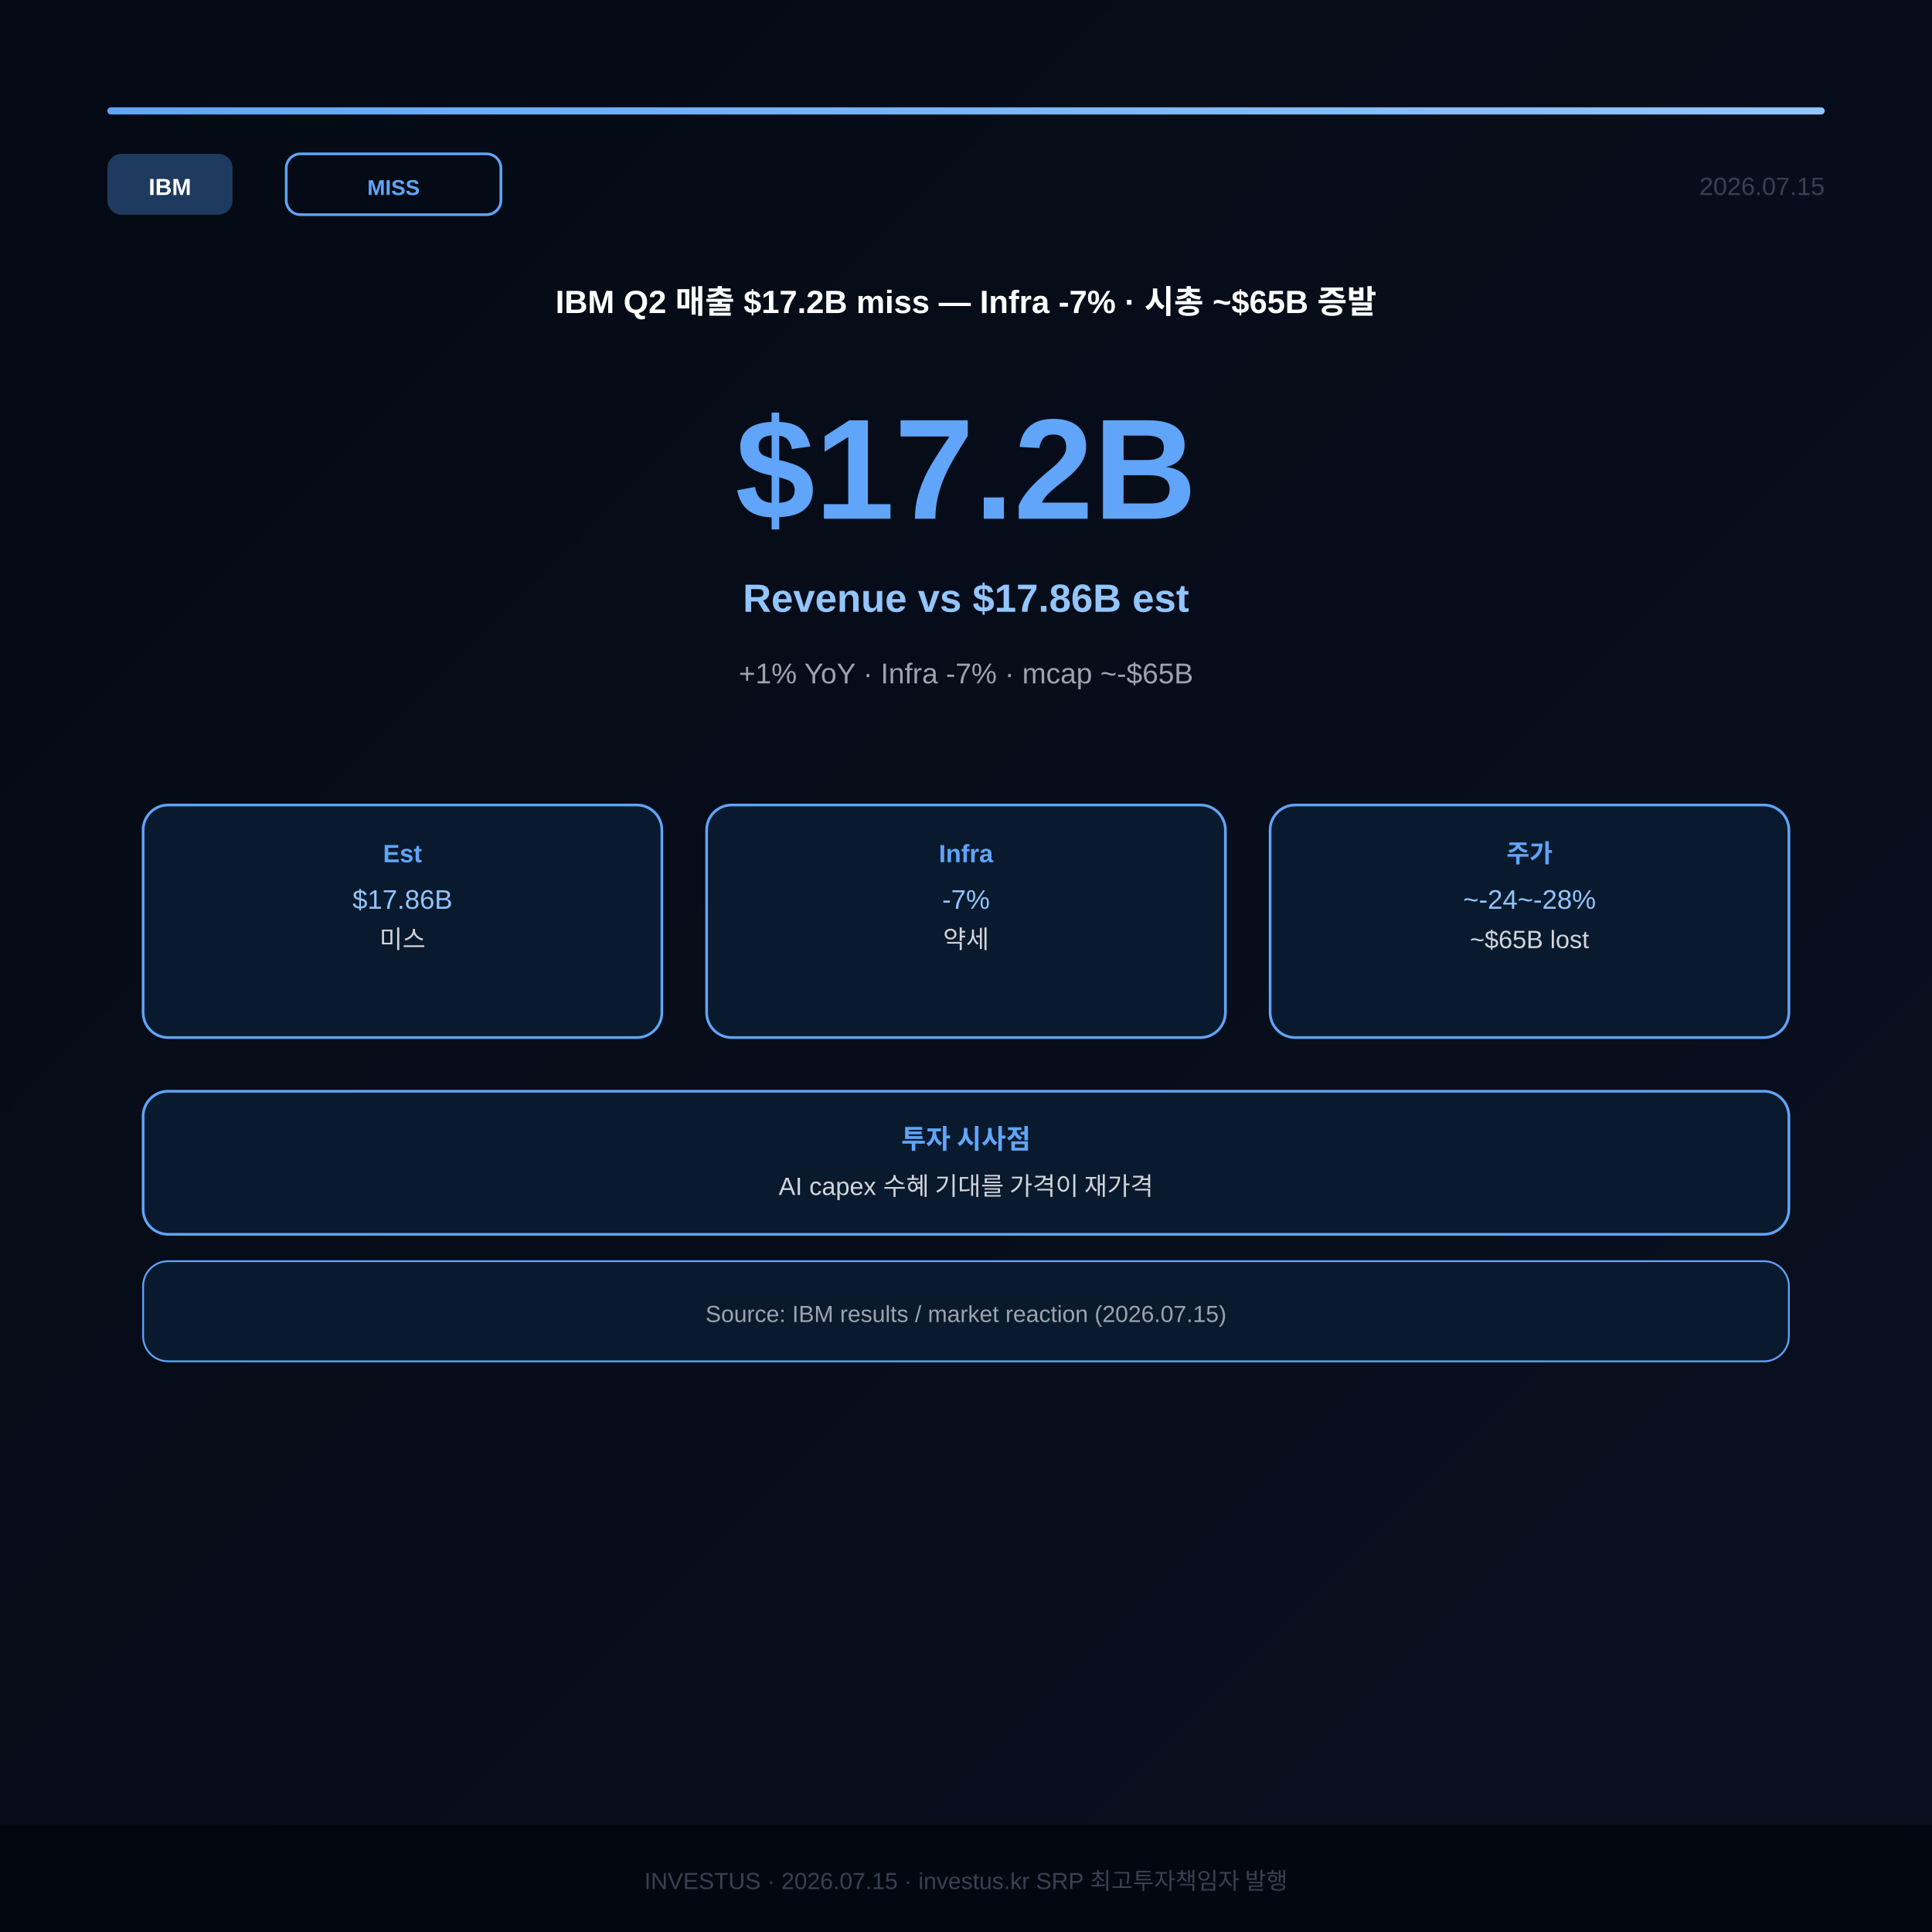
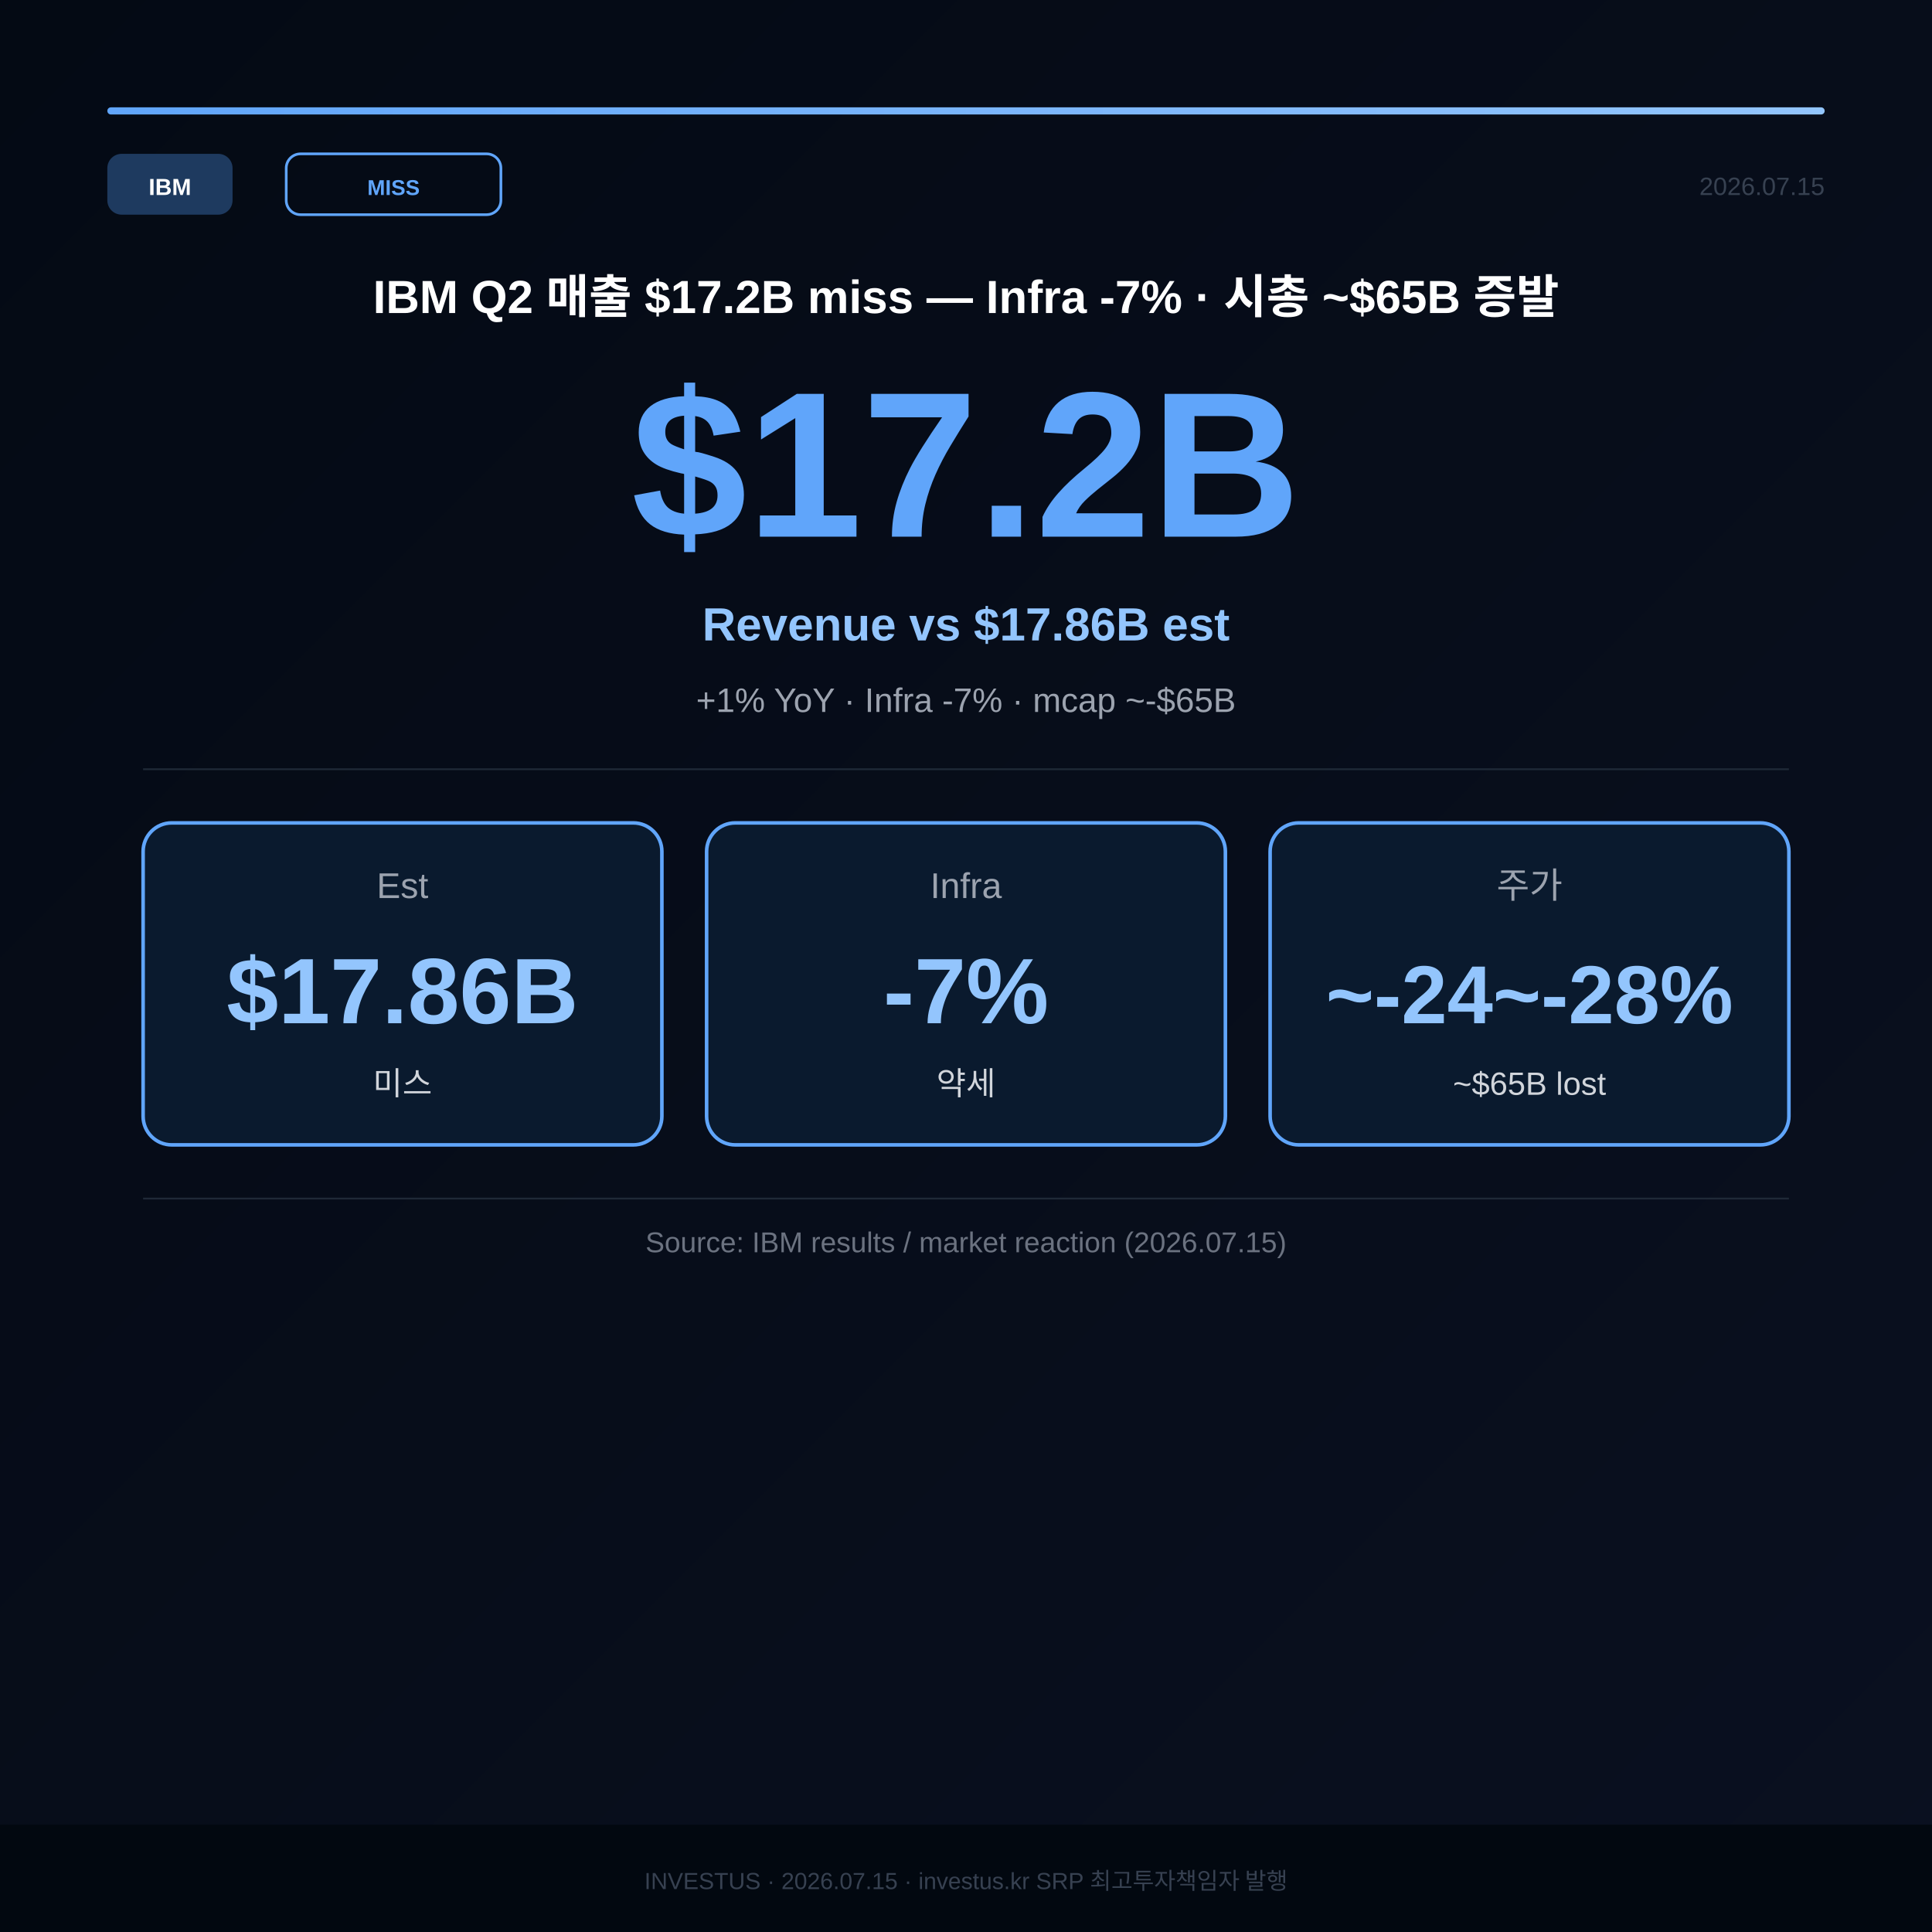
<svg xmlns="http://www.w3.org/2000/svg" viewBox="0 0 1080 1080" width="1080" height="1080">
  <defs>
    <linearGradient id="bg" x1="0%" y1="0%" x2="100%" y2="100%">
      <stop offset="0%" style="stop-color:#040a14" />
      <stop offset="100%" style="stop-color:#0a1020" />
    </linearGradient>
    <linearGradient id="grad" x1="0%" y1="0%" x2="100%" y2="0%">
      <stop offset="0%" style="stop-color:#60a5fa" />
      <stop offset="100%" style="stop-color:#93c5fd" />
    </linearGradient>
  </defs>
  <rect width="1080" height="1080" fill="url(#bg)" />
  <rect x="60" y="60" width="960" height="4" fill="url(#grad)" rx="2" />
  <rect x="60" y="86" width="70" height="34" rx="8" fill="#1e3a5f" />
  <text x="95.0" y="109" font-family="Arial Black, Arial" font-weight="900" font-size="13" fill="#ffffff" text-anchor="middle">IBM</text>
  <rect x="160" y="86" width="120" height="34" rx="8" fill="none" stroke="#60a5fa" stroke-width="1.5" />
  <text x="220.0" y="109" font-family="Arial, sans-serif" font-weight="700" font-size="12" fill="#60a5fa" text-anchor="middle">MISS</text>
  <text x="1020" y="109" font-family="Arial, sans-serif" font-size="14" fill="#374151" text-anchor="end">2026.07.15</text>
-   <text x="540" y="175" font-family="Arial Black, Arial" font-weight="900" font-size="18" fill="#ffffff" text-anchor="middle">IBM Q2 매출 $17.2B miss — Infra -7% · 시총 ~$65B 증발</text>
-   <text x="540" y="290" font-family="Arial Black, Arial" font-weight="900" font-size="80" fill="#60a5fa" text-anchor="middle">$17.2B</text>
-   <text x="540" y="342" font-family="Arial Black, Arial" font-weight="900" font-size="22" fill="#93c5fd" text-anchor="middle">Revenue vs $17.86B est</text>
-   <text x="540" y="382" font-family="Arial, sans-serif" font-size="16" fill="#9ca3af" text-anchor="middle">+1% YoY · Infra -7% · mcap ~-$65B</text>
-   <rect x="80" y="450" width="290" height="130" rx="14" fill="#0a1a2e" stroke="#60a5fa" stroke-width="1.5" />
-   <text x="225.0" y="482" font-family="Arial Black, Arial" font-weight="900" font-size="14" fill="#60a5fa" text-anchor="middle">Est</text>
-   <text x="225.0" y="508" font-family="Arial, sans-serif" font-size="15" fill="#93c5fd" text-anchor="middle">$17.86B</text>
-   <text x="225.0" y="530" font-family="Arial, sans-serif" font-size="14" fill="#d1d5db" text-anchor="middle">미스</text>
-   <rect x="395" y="450" width="290" height="130" rx="14" fill="#0a1a2e" stroke="#60a5fa" stroke-width="1.5" />
-   <text x="540.0" y="482" font-family="Arial Black, Arial" font-weight="900" font-size="14" fill="#60a5fa" text-anchor="middle">Infra</text>
-   <text x="540.0" y="508" font-family="Arial, sans-serif" font-size="15" fill="#93c5fd" text-anchor="middle">-7%</text>
-   <text x="540.0" y="530" font-family="Arial, sans-serif" font-size="14" fill="#d1d5db" text-anchor="middle">약세</text>
-   <rect x="710" y="450" width="290" height="130" rx="14" fill="#0a1a2e" stroke="#60a5fa" stroke-width="1.5" />
-   <text x="855.0" y="482" font-family="Arial Black, Arial" font-weight="900" font-size="14" fill="#60a5fa" text-anchor="middle">주가</text>
-   <text x="855.0" y="508" font-family="Arial, sans-serif" font-size="15" fill="#93c5fd" text-anchor="middle">~-24~-28%</text>
-   <text x="855.0" y="530" font-family="Arial, sans-serif" font-size="14" fill="#d1d5db" text-anchor="middle">~$65B lost</text>
-   <rect x="80" y="610" width="920" height="80" rx="14" fill="#0a1a2e" stroke="#60a5fa" stroke-width="1.5" />
-   <text x="540" y="642" font-family="Arial Black, Arial" font-weight="900" font-size="15" fill="#60a5fa" text-anchor="middle">투자 시사점</text>
-   <text x="540" y="668" font-family="Arial, sans-serif" font-size="14" fill="#d1d5db" text-anchor="middle">AI capex 수혜 기대를 가격이 재가격</text>
-   <rect x="80" y="705" width="920" height="56" rx="14" fill="#0a1a2e" stroke="#60a5fa" stroke-width="1" />
-   <text x="540" y="739" font-family="Arial, sans-serif" font-size="13" fill="#9ca3af" text-anchor="middle">Source: IBM results / market reaction (2026.07.15)</text>
+   <text x="540" y="175" font-family="Arial Black, Arial" font-weight="900" font-size="26" fill="#ffffff" text-anchor="middle">IBM Q2 매출 $17.2B miss — Infra -7% · 시총 ~$65B 증발</text>
+   <text x="540" y="300" font-family="Arial Black, Arial" font-weight="900" font-size="116" fill="#60a5fa" text-anchor="middle">$17.2B</text>
+   <text x="540" y="358" font-family="Arial Black, Arial" font-weight="900" font-size="26" fill="#93c5fd" text-anchor="middle">Revenue vs $17.86B est</text>
+   <text x="540" y="398" font-family="Arial, sans-serif" font-size="19" fill="#9ca3af" text-anchor="middle">+1% YoY · Infra -7% · mcap ~-$65B</text>
+   <line x1="80" y1="430" x2="1000" y2="430" stroke="#1f2937" stroke-width="1" />
+   <rect x="80" y="460" width="290" height="180" rx="16" fill="#0a1a2e" stroke="#60a5fa" stroke-width="2" />
+   <text x="225.0" y="502" font-family="Arial, sans-serif" font-size="20" fill="#9ca3af" text-anchor="middle">Est</text>
+   <text x="225.0" y="572" font-family="Arial Black, Arial" font-weight="900" font-size="52" fill="#93c5fd" text-anchor="middle">$17.86B</text>
+   <text x="225.0" y="612" font-family="Arial, sans-serif" font-size="18" fill="#d1d5db" text-anchor="middle">미스</text>
+   <rect x="395" y="460" width="290" height="180" rx="16" fill="#0a1a2e" stroke="#60a5fa" stroke-width="2" />
+   <text x="540.0" y="502" font-family="Arial, sans-serif" font-size="20" fill="#9ca3af" text-anchor="middle">Infra</text>
+   <text x="540.0" y="572" font-family="Arial Black, Arial" font-weight="900" font-size="52" fill="#93c5fd" text-anchor="middle">-7%</text>
+   <text x="540.0" y="612" font-family="Arial, sans-serif" font-size="18" fill="#d1d5db" text-anchor="middle">약세</text>
+   <rect x="710" y="460" width="290" height="180" rx="16" fill="#0a1a2e" stroke="#60a5fa" stroke-width="2" />
+   <text x="855.0" y="502" font-family="Arial, sans-serif" font-size="20" fill="#9ca3af" text-anchor="middle">주가</text>
+   <text x="855.0" y="572" font-family="Arial Black, Arial" font-weight="900" font-size="46" fill="#93c5fd" text-anchor="middle">~-24~-28%</text>
+   <text x="855.0" y="612" font-family="Arial, sans-serif" font-size="18" fill="#d1d5db" text-anchor="middle">~$65B lost</text>
+   <line x1="80" y1="670" x2="1000" y2="670" stroke="#1f2937" stroke-width="1" />
+   <text x="540" y="700" font-family="Arial, sans-serif" font-size="16" fill="#6b7280" text-anchor="middle">Source: IBM results / market reaction (2026.07.15)</text>
  <rect x="0" y="1020" width="1080" height="60" fill="#020810" />
  <text x="540" y="1056" font-family="Arial, sans-serif" font-size="13" fill="#374151" text-anchor="middle">INVESTUS · 2026.07.15 · investus.kr SRP 최고투자책임자 발행</text>
</svg>
